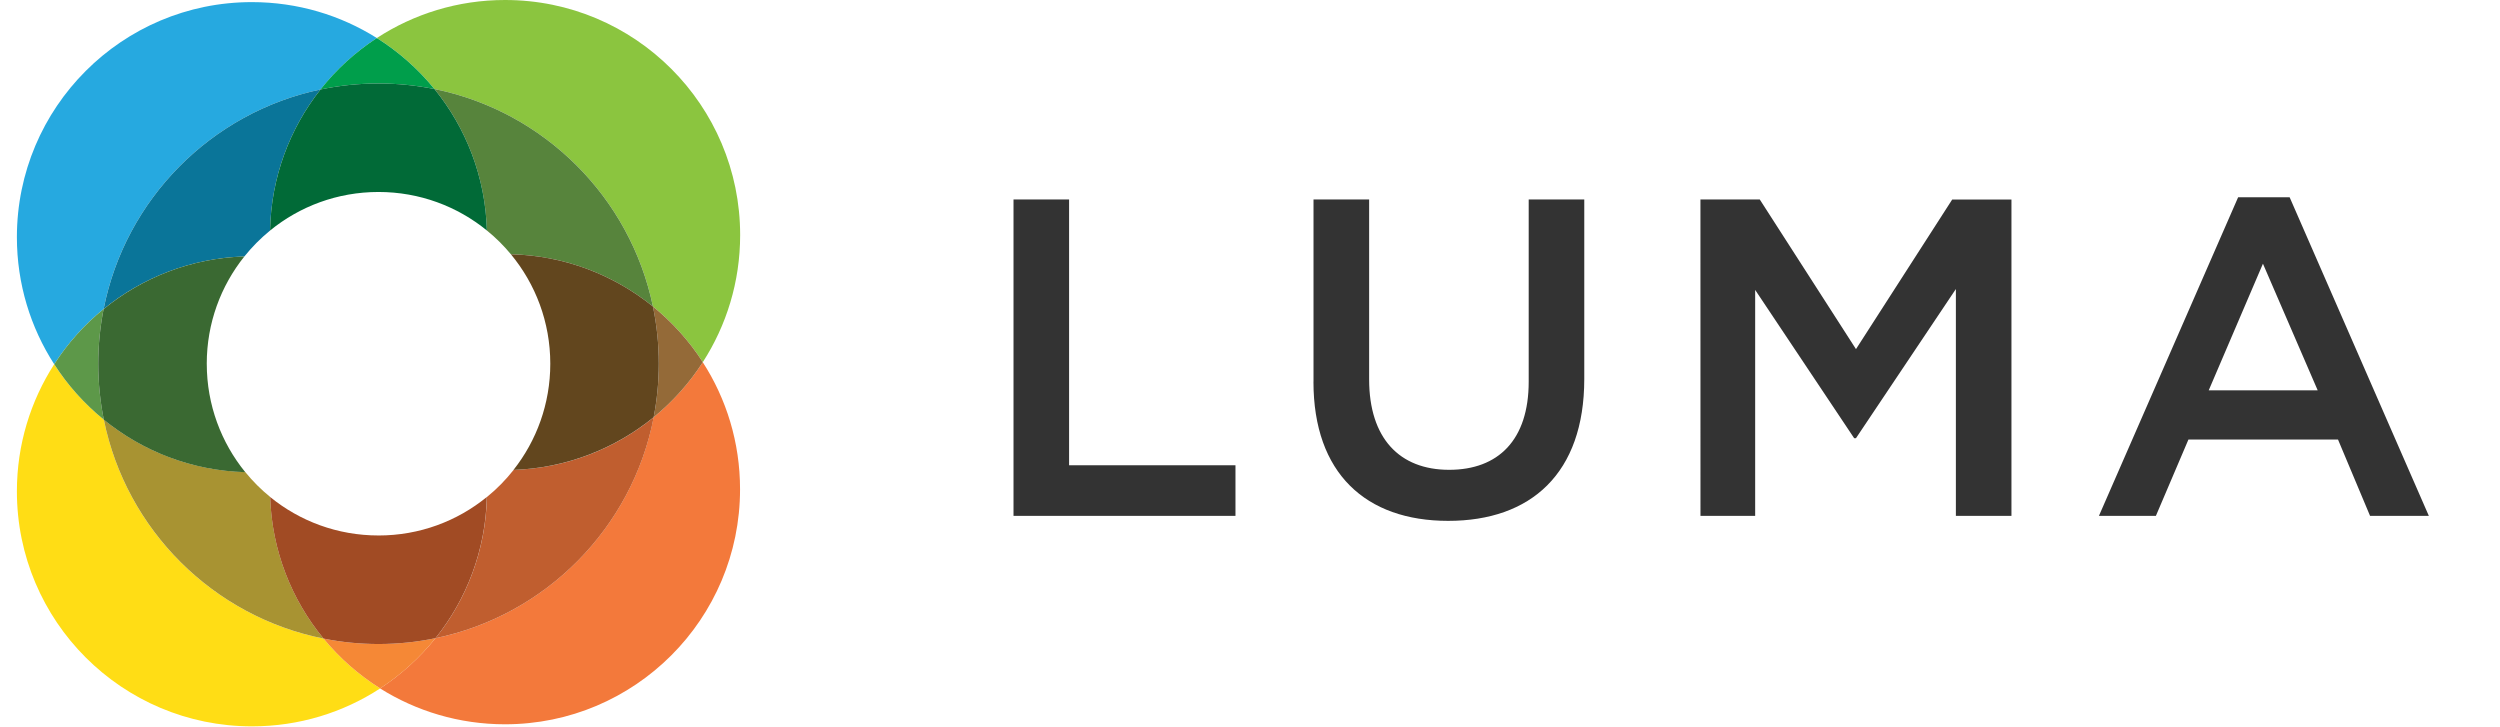
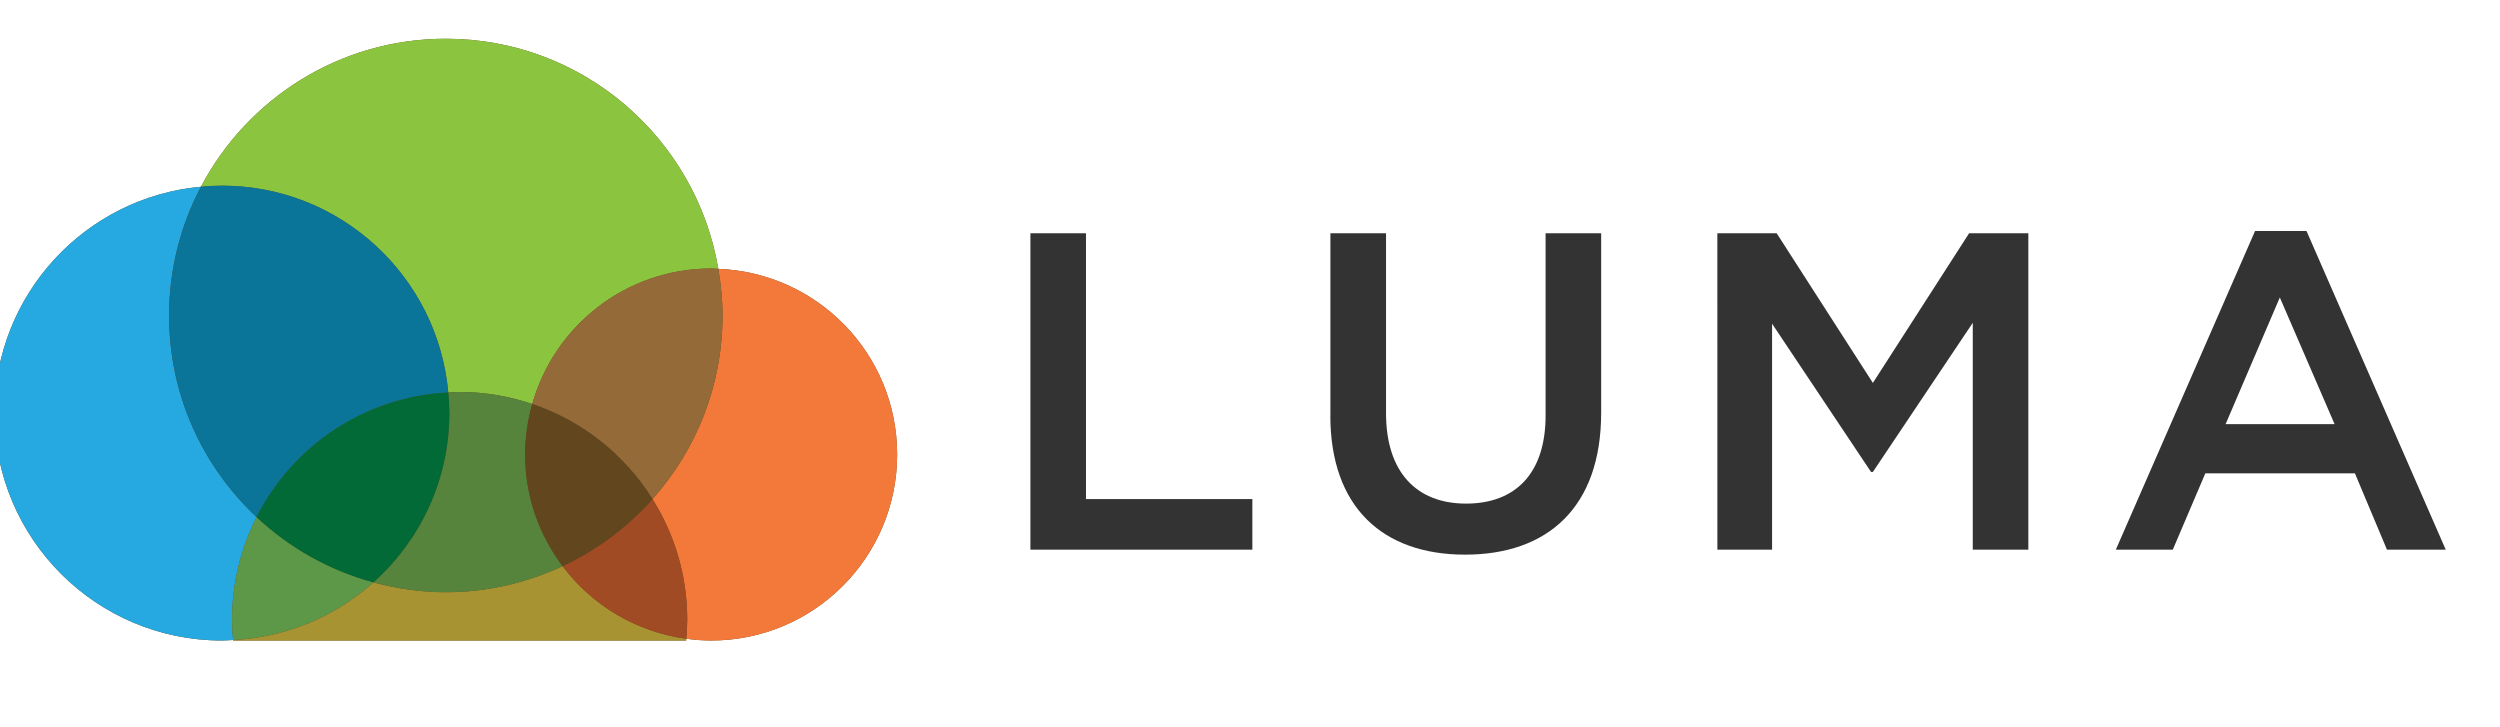
- <svg xmlns="http://www.w3.org/2000/svg" width="148" height="43" viewBox="1 2 148 43" enable-background="new 1 2 148 43">
-   <path d="M7.134 20.294C8.42 13.794 13.5 8.66 19.974 7.298c.94-1.187 2.067-2.218 3.335-3.046-2.145-1.348-4.68-2.127-7.4-2.127C8.23 2.125 2 8.355 2 16.04c0 2.772.812 5.356 2.21 7.523.795-1.24 1.785-2.343 2.924-3.27z" fill="#26A9E0" />
-   <path d="M26.72 7.272c6.48 1.314 11.59 6.403 12.933 12.872 1.15.935 2.15 2.045 2.954 3.294 1.397-2.168 2.21-4.75 2.21-7.523C44.817 8.23 38.587 2 30.9 2c-2.8 0-5.407.828-7.59 2.25 1.296.816 2.45 1.84 3.41 3.022z" fill="#8BC53F" />
-   <path d="M19.976 7.298c1.108-.233 2.255-.356 3.433-.356 1.13 0 2.24.114 3.31.33-.96-1.182-2.116-2.205-3.41-3.02-1.27.828-2.4 1.86-3.337 3.046z" fill="#009E4B" />
-   <path d="M20.155 39.804C13.622 38.506 8.47 33.37 7.148 26.844c-1.145-.93-2.14-2.036-2.94-3.28C2.813 25.734 2 28.314 2 31.087 2 38.77 8.23 45 15.916 45c2.8 0 5.407-.823 7.59-2.246-1.27-.8-2.402-1.796-3.35-2.95z" fill="#FFDD15" />
-   <path d="M7.148 26.845c-.217-1.07-.33-2.18-.33-3.312 0-1.107.108-2.192.317-3.24-1.14.928-2.13 2.03-2.925 3.27.798 1.245 1.792 2.352 2.938 3.282z" fill="#5D9849" />
-   <path d="M42.607 23.44c-.794 1.232-1.78 2.334-2.912 3.26-1.266 6.552-6.39 11.732-12.916 13.08-.928 1.155-2.035 2.16-3.278 2.974 2.14 1.344 4.677 2.124 7.395 2.124 7.685 0 13.915-6.23 13.915-13.914 0-2.774-.81-5.358-2.21-7.525z" fill="#F3793B" />
-   <path d="M39.653 20.145c.227 1.094.347 2.227.347 3.388 0 1.083-.104 2.138-.304 3.167 1.133-.925 2.118-2.027 2.912-3.26-.804-1.25-1.804-2.36-2.955-3.295z" fill="#946A38" />
-   <path d="M26.78 39.78c-1.088.228-2.217.346-3.372.346-1.113 0-2.2-.11-3.253-.322.95 1.156 2.08 2.15 3.35 2.95 1.244-.813 2.35-1.818 3.275-2.973z" fill="#F58836" />
-   <path d="M16.988 15.647c.06-3.15 1.167-6.044 2.987-8.35C13.5 8.66 8.42 13.794 7.135 20.295c2.286-1.864 5.176-3.013 8.332-3.113.453-.564.962-1.077 1.52-1.533z" fill="#0A7599" />
-   <path d="M31.245 17.052c3.183.078 6.102 1.225 8.408 3.093C38.31 13.675 33.2 8.585 26.72 7.272c1.866 2.297 3.016 5.202 3.103 8.373.52.42.995.893 1.422 1.407z" fill="#57843C" />
-   <path d="M23.408 13.365c2.433 0 4.666.853 6.416 2.28-.087-3.17-1.236-6.074-3.104-8.373-1.07-.217-2.178-.33-3.312-.33-1.176 0-2.325.122-3.433.355-1.82 2.305-2.927 5.2-2.987 8.35 1.753-1.43 3.987-2.282 6.42-2.282z" fill="#016A37" />
-   <path d="M15.52 29.948c-3.168-.088-6.074-1.236-8.372-3.104 1.322 6.524 6.474 11.66 13.008 12.96-1.89-2.295-3.058-5.202-3.16-8.382-.543-.44-1.036-.935-1.475-1.474z" fill="#A89332" />
-   <path d="M13.24 23.533c0-2.403.834-4.612 2.228-6.352-3.156.1-6.046 1.25-8.333 3.117-.208 1.047-.318 2.13-.318 3.24 0 1.132.114 2.24.33 3.31 2.3 1.868 5.204 3.017 8.374 3.105-1.423-1.75-2.28-3.98-2.28-6.416z" fill="#3A6932" />
-   <path d="M29.827 31.42c-.075 3.16-1.2 6.06-3.046 8.36 6.53-1.348 11.65-6.528 12.92-13.08-2.276 1.857-5.15 3.012-8.295 3.118-.464.59-.992 1.128-1.573 1.6z" fill="#C05E2F" />
-   <path d="M39.653 20.145c-2.307-1.867-5.225-3.015-8.408-3.093 1.457 1.76 2.332 4.02 2.332 6.48 0 2.374-.814 4.56-2.177 6.287 3.143-.11 6.02-1.265 8.296-3.12.2-1.03.304-2.087.304-3.17 0-1.16-.12-2.294-.347-3.388z" fill="#62461E" />
-   <path d="M23.408 33.7c-2.432 0-4.664-.85-6.415-2.277.103 3.18 1.272 6.087 3.16 8.38 1.053.213 2.14.323 3.254.323 1.155 0 2.284-.118 3.372-.345 1.842-2.3 2.97-5.2 3.042-8.36-1.75 1.43-3.983 2.28-6.417 2.28z" fill="#A14B24" />
-   <path d="M61 13.81h3.29v15.734h9.85v2.995H61V13.81zm17.76 10.785V13.81h3.293v10.65c0 3.48 1.792 5.353 4.736 5.353 2.912 0 4.71-1.768 4.71-5.218V13.81h3.29v10.623c0 5.594-3.16 8.402-8.057 8.402-4.872 0-7.975-2.81-7.975-8.24zm22.912-10.785h3.507l5.695 8.858 5.697-8.857h3.507v18.73h-3.29V19.11l-5.914 8.83h-.108l-5.86-8.777V32.54h-3.238l-.002-18.73zm31.824-.133h3.05l8.242 18.864h-3.48l-1.898-4.52h-8.855l-1.927 4.52h-3.372l8.24-18.86zm4.71 11.427l-3.24-7.493-3.21 7.497h6.45z" fill="#333" />
+ <svg xmlns="http://www.w3.org/2000/svg" version="1.1" id="Layer_1" x="0px" y="0px" width="148px" height="43px" viewBox="0 0 148 43" enable-background="new 0 0 148 43" xml:space="preserve">
+   <g>
+     <path fill="#333333" d="M61,13.81h3.29v15.734h9.85v2.995H61V13.81z M78.76,24.596V13.81h3.293v10.65   c0,3.479,1.793,5.353,4.736,5.353c2.912,0,4.71-1.768,4.71-5.217V13.81h3.29v10.624c0,5.594-3.16,8.401-8.057,8.401   c-4.873,0-7.976-2.81-7.976-8.239H78.76z M101.672,13.81h3.508l5.694,8.858l5.696-8.857h3.508v18.73h-3.29V19.11l-5.914,8.83   h-0.108l-5.859-8.776V32.54h-3.238l-0.002-18.73H101.672z M133.496,13.677h3.05l8.242,18.864h-3.479l-1.898-4.52h-8.855   l-1.927,4.52h-3.372l8.24-18.86V13.677z M138.206,25.104l-3.24-7.493l-3.21,7.497h6.45V25.104z" />
+     <g>
+       <path fill="#62461E" d="M42.525,15.916c-1.314-7.73-8.027-13.623-16.133-13.623c-6.295,0-11.752,3.554-14.496,8.761    C5.043,11.681-0.327,17.438-0.327,24.455c0,7.436,6.028,13.464,13.463,13.464c0.223,0,0.441-0.021,0.661-0.031    c0.001,0.01,0.001,0.02,0.002,0.031h26.823c0.003-0.035,0.002-0.071,0.006-0.105c0.482,0.064,0.972,0.105,1.472,0.105    c6.081,0,11.012-4.931,11.012-11.013C53.111,20.968,48.408,16.143,42.525,15.916z" />
+       <path fill="#62461E" d="M42.1,36.98c-0.422,0-0.863-0.032-1.346-0.098l-0.97-0.131l-0.021,0.229h-25.1l-0.003-0.044l-0.908,0.014    l-0.217,0.013c-0.131,0.008-0.263,0.018-0.397,0.018c-6.906,0-12.525-5.62-12.525-12.525c0-6.514,4.888-11.874,11.37-12.467    l0.507-0.046l0.237-0.451c2.685-5.095,7.922-8.26,13.666-8.26c7.547,0,13.942,5.401,15.208,12.841l0.128,0.751l0.761,0.029    c5.43,0.21,9.684,4.625,9.684,10.053C52.173,32.461,47.654,36.98,42.1,36.98z" />
+       <g>
+         <path fill="#A89332" d="M33.305,33.516c-2.103,0.98-4.439,1.544-6.913,1.544c-1.486,0-2.917-0.215-4.285-0.585     c-2.229,1.997-5.122,3.256-8.31,3.413c0.001,0.01,0.001,0.02,0.002,0.031h26.823c0.003-0.035,0.002-0.071,0.006-0.105     C37.64,37.412,35.036,35.814,33.305,33.516z" />
+         <path fill="#26A9E0" d="M15.191,30.613c-3.188-2.983-5.182-7.224-5.182-11.937c0-2.753,0.687-5.345,1.887-7.622     c-6.854,0.626-12.223,6.384-12.223,13.4c0,7.436,6.028,13.464,13.463,13.464c0.223,0,0.441-0.021,0.661-0.031     c-0.035-0.399-0.06-0.802-0.06-1.21C13.737,34.493,14.268,32.438,15.191,30.613z" />
+         <path fill="#5D9849" d="M15.191,30.613c-0.923,1.825-1.454,3.88-1.454,6.064c0,0.408,0.025,0.811,0.06,1.21     c3.188-0.157,6.082-1.416,8.31-3.413C19.482,33.763,17.118,32.418,15.191,30.613z" />
+         <path fill="#8BC53F" d="M26.538,23.238c0.225-0.011,0.446-0.033,0.673-0.033c1.504,0,2.947,0.256,4.298,0.712     c1.304-4.627,5.546-8.022,10.59-8.022c0.144,0,0.283,0.016,0.426,0.021c-1.314-7.73-8.027-13.623-16.133-13.623     c-6.295,0-11.752,3.554-14.496,8.762c0.409-0.038,0.821-0.063,1.24-0.063C20.162,10.991,25.923,16.373,26.538,23.238z" />
+         <path fill="#57843C" d="M31.509,23.917c-1.352-0.456-2.794-0.712-4.298-0.712c-0.227,0-0.448,0.022-0.673,0.033     c0.037,0.401,0.062,0.807,0.062,1.217c0,3.984-1.741,7.555-4.493,10.02c1.368,0.37,2.799,0.585,4.285,0.585     c2.473,0,4.81-0.563,6.913-1.544c-1.386-1.843-2.218-4.126-2.218-6.609C31.087,25.869,31.241,24.869,31.509,23.917z" />
+         <path fill="#0A7599" d="M15.191,30.613c2.125-4.201,6.378-7.129,11.347-7.375c-0.615-6.865-6.376-12.247-13.401-12.247     c-0.419,0-0.831,0.025-1.24,0.063c-1.2,2.277-1.887,4.869-1.887,7.622C10.009,23.39,12.003,27.63,15.191,30.613z" />
+         <path fill="#016A37" d="M26.6,24.455c0-0.41-0.025-0.815-0.062-1.217c-4.969,0.246-9.223,3.174-11.347,7.375     c1.927,1.805,4.291,3.149,6.917,3.861C24.859,32.01,26.6,28.439,26.6,24.455z" />
+         <path fill="#F3793B" d="M42.525,15.916c0.152,0.899,0.25,1.818,0.25,2.761c0,4.178-1.571,7.98-4.147,10.869     c1.296,2.069,2.057,4.51,2.057,7.132c0,0.384-0.025,0.761-0.057,1.136c0.482,0.064,0.972,0.105,1.472,0.105     c6.081,0,11.012-4.931,11.012-11.013C53.111,20.968,48.408,16.142,42.525,15.916z" />
+         <path fill="#A14B24" d="M38.628,29.546c-1.479,1.658-3.285,3.019-5.323,3.97c1.73,2.299,4.335,3.896,7.323,4.298     c0.032-0.375,0.057-0.752,0.057-1.136C40.685,34.056,39.924,31.615,38.628,29.546z" />
+         <path fill="#946A38" d="M31.509,23.917c2.976,1.002,5.481,3.013,7.119,5.629c2.576-2.889,4.147-6.691,4.147-10.869     c0-0.943-0.098-1.861-0.25-2.761c-0.143-0.005-0.282-0.021-0.426-0.021C37.055,15.895,32.813,19.29,31.509,23.917z" />
+         <path fill="#62461E" d="M31.509,23.917c-0.269,0.952-0.422,1.952-0.422,2.989c0,2.483,0.832,4.767,2.218,6.609     c2.038-0.951,3.844-2.312,5.323-3.97C36.99,26.93,34.485,24.919,31.509,23.917z" />
+       </g>
+     </g>
+   </g>
</svg>
